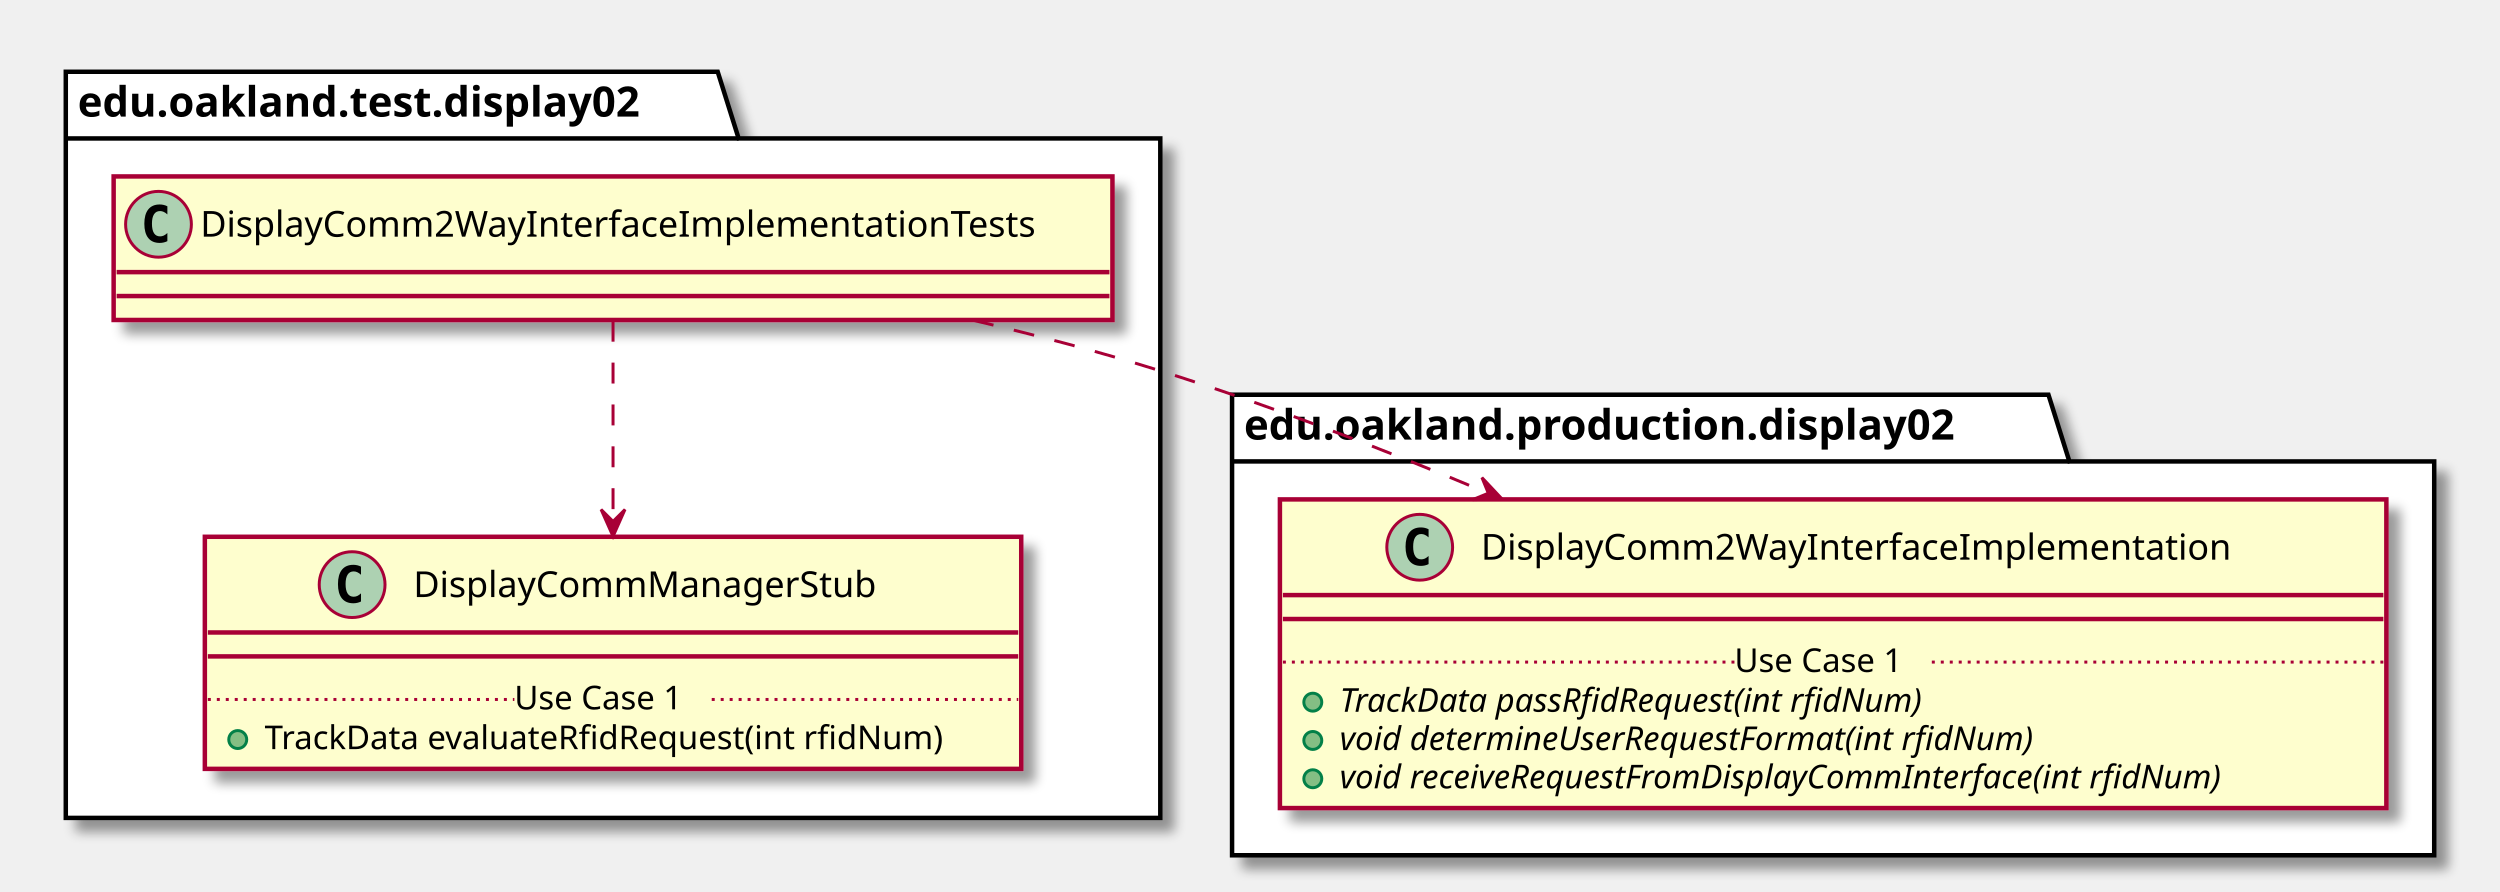
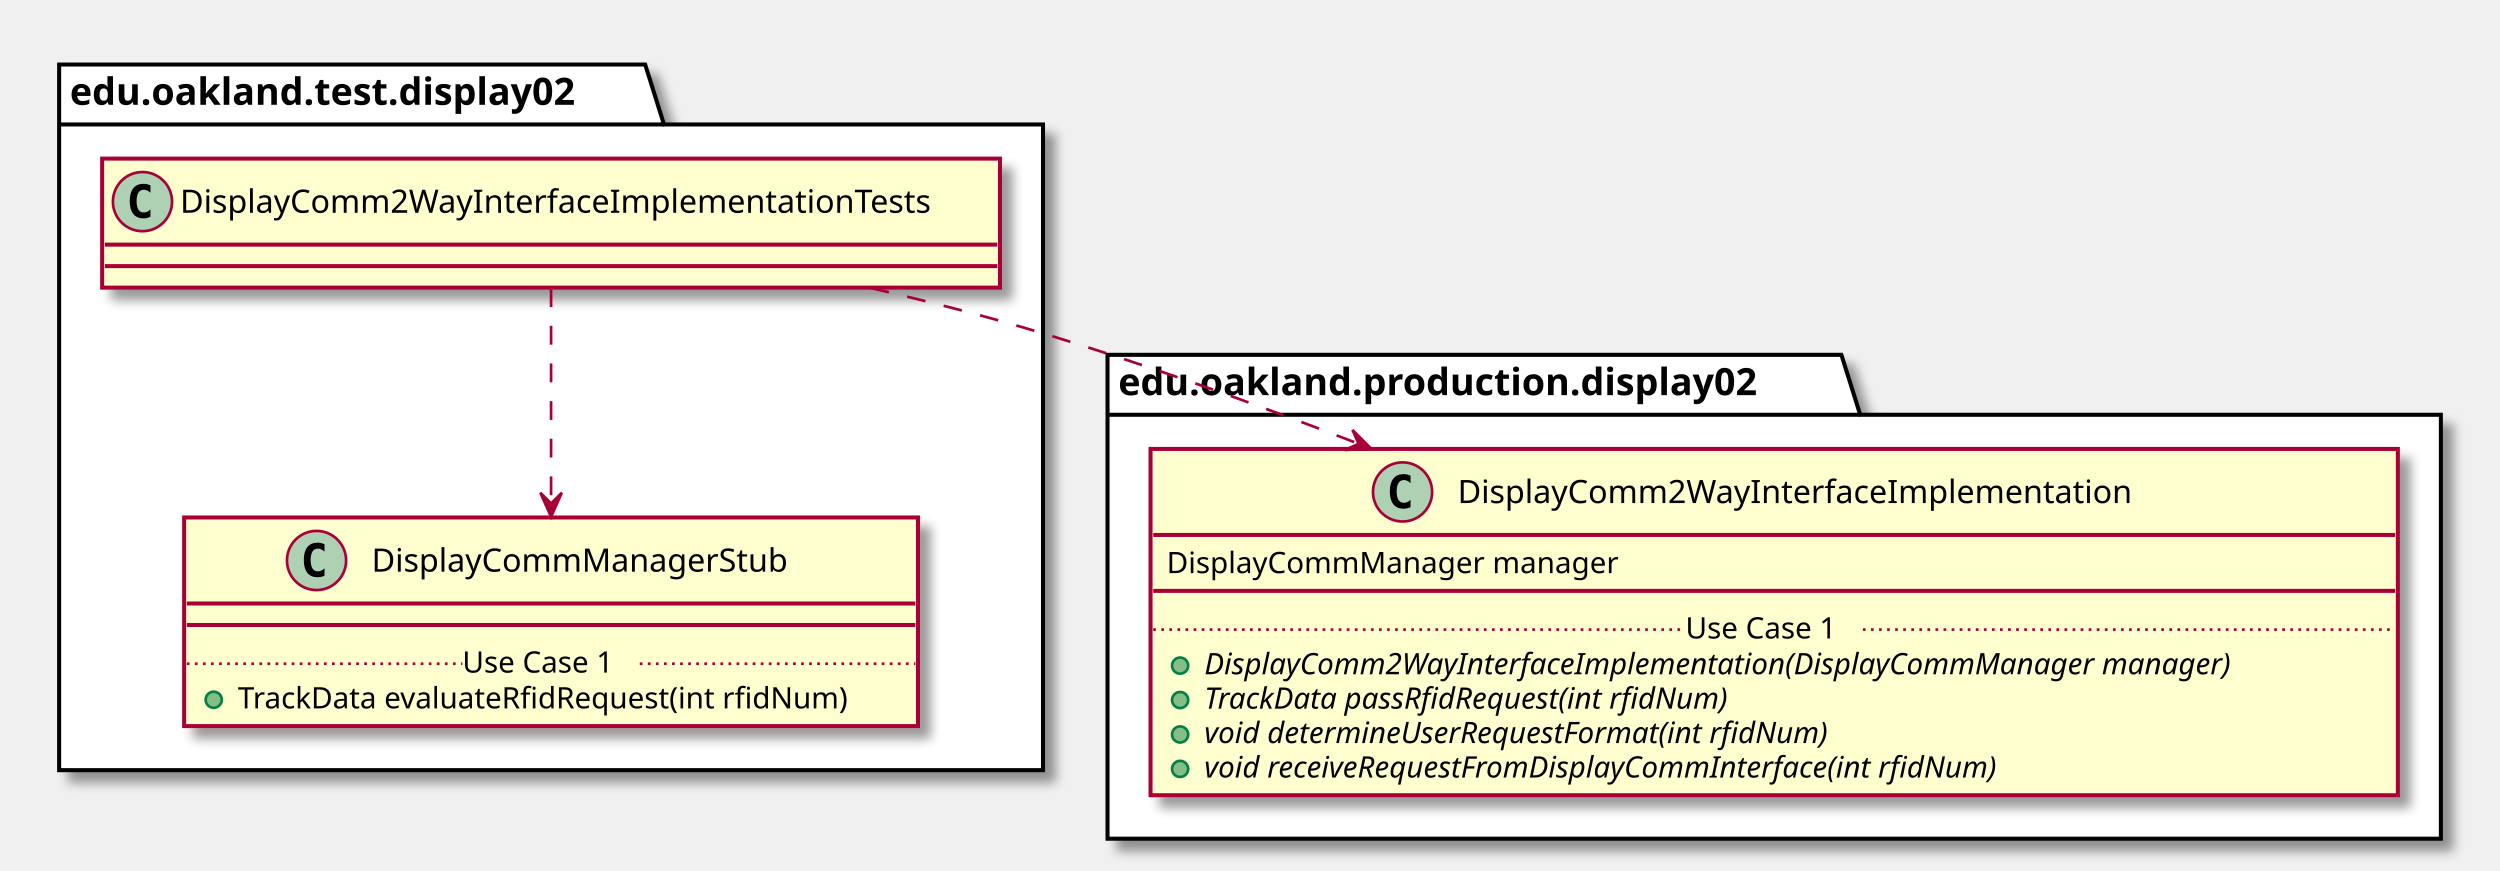
- <svg xmlns="http://www.w3.org/2000/svg" contentScriptType="application/ecmascript" contentStyleType="text/css" height="298px" preserveAspectRatio="none" style="width:836px;height:298px;" version="1.1" viewBox="0 0 836 298" width="836px" zoomAndPan="magnify">
+ <svg xmlns="http://www.w3.org/2000/svg" contentScriptType="application/ecmascript" contentStyleType="text/css" height="324px" preserveAspectRatio="none" style="width:930px;height:324px;" version="1.1" viewBox="0 0 930 324" width="930px" zoomAndPan="magnify">
  <defs>
-     <filter height="300%" id="f1wg30uvkrzcpq" width="300%" x="-1" y="-1">
+     <filter height="300%" id="fewco2a5yjlms" width="300%" x="-1" y="-1">
      <feGaussianBlur result="blurOut" stdDeviation="2.0" />
      <feColorMatrix in="blurOut" result="blurOut2" type="matrix" values="0 0 0 0 0 0 0 0 0 0 0 0 0 0 0 0 0 0 .4 0" />
      <feOffset dx="4.0" dy="4.0" in="blurOut2" result="blurOut3" />
      <feBlend in="SourceGraphic" in2="blurOut3" mode="normal" />
    </filter>
  </defs>
  <g>
-     <polygon fill="#FFFFFF" filter="url(#f1wg30uvkrzcpq)" points="22,24,240,24,247,46.297,388,46.297,388,273.5,22,273.5,22,24" style="stroke: #000000; stroke-width: 1.5;" />
+     <polygon fill="#FFFFFF" filter="url(#fewco2a5yjlms)" points="22,24,240,24,247,46.297,388,46.297,388,286.5,22,286.5,22,24" style="stroke: #000000; stroke-width: 1.5;" />
    <line style="stroke: #000000; stroke-width: 1.5;" x1="22" x2="247" y1="46.297" y2="46.297" />
    <text fill="#000000" font-family="sans-serif" font-size="14" font-weight="bold" lengthAdjust="spacingAndGlyphs" textLength="212" x="26" y="38.995">edu.oakland.test.display02</text>
-     <polygon fill="#FFFFFF" filter="url(#f1wg30uvkrzcpq)" points="412,132,685,132,692,154.297,814,154.297,814,286,412,286,412,132" style="stroke: #000000; stroke-width: 1.5;" />
+     <polygon fill="#FFFFFF" filter="url(#fewco2a5yjlms)" points="412,132,685,132,692,154.297,908,154.297,908,312,412,312,412,132" style="stroke: #000000; stroke-width: 1.5;" />
    <line style="stroke: #000000; stroke-width: 1.5;" x1="412" x2="692" y1="154.297" y2="154.297" />
    <text fill="#000000" font-family="sans-serif" font-size="14" font-weight="bold" lengthAdjust="spacingAndGlyphs" textLength="267" x="416" y="146.995">edu.oakland.production.display02</text>
-     <rect fill="#FEFECE" filter="url(#f1wg30uvkrzcpq)" height="48" id="DisplayComm2WayInterfaceImplementationTests" style="stroke: #A80036; stroke-width: 1.5;" width="334" x="38" y="59" />
+     <rect fill="#FEFECE" filter="url(#fewco2a5yjlms)" height="48" id="DisplayComm2WayInterfaceImplementationTests" style="stroke: #A80036; stroke-width: 1.5;" width="334" x="38" y="59" />
    <ellipse cx="53" cy="75" fill="#ADD1B2" rx="11" ry="11" style="stroke: #A80036; stroke-width: 1.0;" />
    <path d="M55.969,80.641 Q55.391,80.938 54.75,81.078 Q54.109,81.234 53.406,81.234 Q50.906,81.234 49.578,79.594 Q48.266,77.938 48.266,74.812 Q48.266,71.688 49.578,70.031 Q50.906,68.375 53.406,68.375 Q54.109,68.375 54.75,68.531 Q55.406,68.688 55.969,68.984 L55.969,71.703 Q55.344,71.125 54.75,70.859 Q54.156,70.578 53.531,70.578 Q52.188,70.578 51.5,71.656 Q50.812,72.719 50.812,74.812 Q50.812,76.906 51.5,77.984 Q52.188,79.047 53.531,79.047 Q54.156,79.047 54.75,78.781 Q55.344,78.5 55.969,77.922 L55.969,80.641 Z " />
    <text fill="#000000" font-family="sans-serif" font-size="12" lengthAdjust="spacingAndGlyphs" textLength="302" x="67" y="79.154">DisplayComm2WayInterfaceImplementationTests</text>
    <line style="stroke: #A80036; stroke-width: 1.5;" x1="39" x2="371" y1="91" y2="91" />
    <line style="stroke: #A80036; stroke-width: 1.5;" x1="39" x2="371" y1="99" y2="99" />
-     <rect fill="#FEFECE" filter="url(#f1wg30uvkrzcpq)" height="77.609" id="DisplayCommManagerStub" style="stroke: #A80036; stroke-width: 1.5;" width="273" x="68.5" y="179.5" />
-     <ellipse cx="117.75" cy="195.5" fill="#ADD1B2" rx="11" ry="11" style="stroke: #A80036; stroke-width: 1.0;" />
-     <path d="M120.719,201.141 Q120.141,201.438 119.5,201.578 Q118.859,201.734 118.156,201.734 Q115.656,201.734 114.328,200.094 Q113.016,198.438 113.016,195.312 Q113.016,192.188 114.328,190.531 Q115.656,188.875 118.156,188.875 Q118.859,188.875 119.5,189.031 Q120.156,189.188 120.719,189.484 L120.719,192.203 Q120.094,191.625 119.5,191.359 Q118.906,191.078 118.281,191.078 Q116.938,191.078 116.25,192.156 Q115.562,193.219 115.562,195.312 Q115.562,197.406 116.25,198.484 Q116.938,199.547 118.281,199.547 Q118.906,199.547 119.5,199.281 Q120.094,199 120.719,198.422 L120.719,201.141 Z " />
-     <text fill="#000000" font-family="sans-serif" font-size="12" lengthAdjust="spacingAndGlyphs" textLength="166" x="138.25" y="199.654">DisplayCommManagerStub</text>
-     <line style="stroke: #A80036; stroke-width: 1.5;" x1="69.5" x2="340.5" y1="211.5" y2="211.5" />
-     <line style="stroke: #A80036; stroke-width: 1.5;" x1="69.5" x2="340.5" y1="219.5" y2="219.5" />
-     <ellipse cx="79.5" cy="247.305" fill="#84BE84" rx="3" ry="3" style="stroke: #038048; stroke-width: 1.0;" />
-     <text fill="#000000" font-family="sans-serif" font-size="11" lengthAdjust="spacingAndGlyphs" textLength="247" x="88.5" y="250.515">TrackData evaluateRfidRequest(int rfidNum)</text>
-     <line style="stroke: #A80036; stroke-width: 1.0; stroke-dasharray: 1.0,2.0;" x1="69.5" x2="172" y1="233.902" y2="233.902" />
-     <text fill="#000000" font-family="sans-serif" font-size="11" lengthAdjust="spacingAndGlyphs" textLength="66" x="172" y="237.21">Use Case 1</text>
-     <line style="stroke: #A80036; stroke-width: 1.0; stroke-dasharray: 1.0,2.0;" x1="238" x2="340.5" y1="233.902" y2="233.902" />
-     <rect fill="#FEFECE" filter="url(#f1wg30uvkrzcpq)" height="103.219" id="DisplayComm2WayInterfaceImplementation" style="stroke: #A80036; stroke-width: 1.5;" width="370" x="428" y="167" />
-     <ellipse cx="474.75" cy="183" fill="#ADD1B2" rx="11" ry="11" style="stroke: #A80036; stroke-width: 1.0;" />
-     <path d="M477.719,188.641 Q477.141,188.938 476.5,189.078 Q475.859,189.234 475.156,189.234 Q472.656,189.234 471.328,187.594 Q470.016,185.938 470.016,182.812 Q470.016,179.688 471.328,178.031 Q472.656,176.375 475.156,176.375 Q475.859,176.375 476.5,176.531 Q477.156,176.688 477.719,176.984 L477.719,179.703 Q477.094,179.125 476.5,178.859 Q475.906,178.578 475.281,178.578 Q473.938,178.578 473.25,179.656 Q472.562,180.719 472.562,182.812 Q472.562,184.906 473.25,185.984 Q473.938,187.047 475.281,187.047 Q475.906,187.047 476.5,186.781 Q477.094,186.5 477.719,185.922 L477.719,188.641 Z " />
-     <text fill="#000000" font-family="sans-serif" font-size="12" lengthAdjust="spacingAndGlyphs" textLength="268" x="495.25" y="187.154">DisplayComm2WayInterfaceImplementation</text>
-     <line style="stroke: #A80036; stroke-width: 1.5;" x1="429" x2="797" y1="199" y2="199" />
-     <line style="stroke: #A80036; stroke-width: 1.5;" x1="429" x2="797" y1="207" y2="207" />
-     <ellipse cx="439" cy="234.805" fill="#84BE84" rx="3" ry="3" style="stroke: #038048; stroke-width: 1.0;" />
-     <text fill="#000000" font-family="sans-serif" font-size="11" font-style="italic" lengthAdjust="spacingAndGlyphs" textLength="226" x="448" y="238.015">TrackData passRfidRequest(int rfidNum)</text>
+     <rect fill="#FEFECE" filter="url(#fewco2a5yjlms)" height="77.609" id="DisplayCommManagerStub" style="stroke: #A80036; stroke-width: 1.5;" width="273" x="68.5" y="192.5" />
+     <ellipse cx="117.75" cy="208.5" fill="#ADD1B2" rx="11" ry="11" style="stroke: #A80036; stroke-width: 1.0;" />
+     <path d="M120.719,214.141 Q120.141,214.438 119.5,214.578 Q118.859,214.734 118.156,214.734 Q115.656,214.734 114.328,213.094 Q113.016,211.438 113.016,208.312 Q113.016,205.188 114.328,203.531 Q115.656,201.875 118.156,201.875 Q118.859,201.875 119.5,202.031 Q120.156,202.188 120.719,202.484 L120.719,205.203 Q120.094,204.625 119.5,204.359 Q118.906,204.078 118.281,204.078 Q116.938,204.078 116.25,205.156 Q115.562,206.219 115.562,208.312 Q115.562,210.406 116.25,211.484 Q116.938,212.547 118.281,212.547 Q118.906,212.547 119.5,212.281 Q120.094,212 120.719,211.422 L120.719,214.141 Z " />
+     <text fill="#000000" font-family="sans-serif" font-size="12" lengthAdjust="spacingAndGlyphs" textLength="166" x="138.25" y="212.654">DisplayCommManagerStub</text>
+     <line style="stroke: #A80036; stroke-width: 1.5;" x1="69.5" x2="340.5" y1="224.5" y2="224.5" />
+     <line style="stroke: #A80036; stroke-width: 1.5;" x1="69.5" x2="340.5" y1="232.5" y2="232.5" />
+     <ellipse cx="79.5" cy="260.305" fill="#84BE84" rx="3" ry="3" style="stroke: #038048; stroke-width: 1.0;" />
+     <text fill="#000000" font-family="sans-serif" font-size="11" lengthAdjust="spacingAndGlyphs" textLength="247" x="88.5" y="263.515">TrackData evaluateRfidRequest(int rfidNum)</text>
+     <line style="stroke: #A80036; stroke-width: 1.0; stroke-dasharray: 1.0,2.0;" x1="69.5" x2="172" y1="246.902" y2="246.902" />
+     <text fill="#000000" font-family="sans-serif" font-size="11" lengthAdjust="spacingAndGlyphs" textLength="66" x="172" y="250.21">Use Case 1</text>
+     <line style="stroke: #A80036; stroke-width: 1.0; stroke-dasharray: 1.0,2.0;" x1="238" x2="340.5" y1="246.902" y2="246.902" />
+     <rect fill="#FEFECE" filter="url(#fewco2a5yjlms)" height="128.828" id="DisplayComm2WayInterfaceImplementation" style="stroke: #A80036; stroke-width: 1.5;" width="464" x="428" y="167" />
+     <ellipse cx="521.75" cy="183" fill="#ADD1B2" rx="11" ry="11" style="stroke: #A80036; stroke-width: 1.0;" />
+     <path d="M524.719,188.641 Q524.141,188.938 523.5,189.078 Q522.859,189.234 522.156,189.234 Q519.656,189.234 518.328,187.594 Q517.016,185.938 517.016,182.812 Q517.016,179.688 518.328,178.031 Q519.656,176.375 522.156,176.375 Q522.859,176.375 523.5,176.531 Q524.156,176.688 524.719,176.984 L524.719,179.703 Q524.094,179.125 523.5,178.859 Q522.906,178.578 522.281,178.578 Q520.938,178.578 520.25,179.656 Q519.562,180.719 519.562,182.812 Q519.562,184.906 520.25,185.984 Q520.938,187.047 522.281,187.047 Q522.906,187.047 523.5,186.781 Q524.094,186.5 524.719,185.922 L524.719,188.641 Z " />
+     <text fill="#000000" font-family="sans-serif" font-size="12" lengthAdjust="spacingAndGlyphs" textLength="268" x="542.25" y="187.154">DisplayComm2WayInterfaceImplementation</text>
+     <line style="stroke: #A80036; stroke-width: 1.5;" x1="429" x2="891" y1="199" y2="199" />
+     <text fill="#000000" font-family="sans-serif" font-size="11" lengthAdjust="spacingAndGlyphs" textLength="182" x="434" y="213.21">DisplayCommManager manager</text>
+     <line style="stroke: #A80036; stroke-width: 1.5;" x1="429" x2="891" y1="219.805" y2="219.805" />
    <ellipse cx="439" cy="247.609" fill="#84BE84" rx="3" ry="3" style="stroke: #038048; stroke-width: 1.0;" />
-     <text fill="#000000" font-family="sans-serif" font-size="11" font-style="italic" lengthAdjust="spacingAndGlyphs" textLength="269" x="448" y="250.82">void determineUserRequestFormat(int rfidNum)</text>
+     <text fill="#000000" font-family="sans-serif" font-size="11" font-style="italic" lengthAdjust="spacingAndGlyphs" textLength="438" x="448" y="250.82">DisplayComm2WayInterfaceImplementation(DisplayCommManager manager)</text>
    <ellipse cx="439" cy="260.414" fill="#84BE84" rx="3" ry="3" style="stroke: #038048; stroke-width: 1.0;" />
-     <text fill="#000000" font-family="sans-serif" font-size="11" font-style="italic" lengthAdjust="spacingAndGlyphs" textLength="344" x="448" y="263.625">void receiveRequestFromDisplayCommInterface(int rfidNum)</text>
-     <line style="stroke: #A80036; stroke-width: 1.0; stroke-dasharray: 1.0,2.0;" x1="429" x2="580" y1="221.402" y2="221.402" />
-     <text fill="#000000" font-family="sans-serif" font-size="11" lengthAdjust="spacingAndGlyphs" textLength="66" x="580" y="224.71">Use Case 1</text>
-     <line style="stroke: #A80036; stroke-width: 1.0; stroke-dasharray: 1.0,2.0;" x1="646" x2="797" y1="221.402" y2="221.402" />
-     <path d="M205,107.25 C205,125.65 205,151.85 205,174.1 " fill="none" id="DisplayComm2WayInterfaceImplementationTests-&gt;DisplayCommManagerStub" style="stroke: #A80036; stroke-width: 1.0; stroke-dasharray: 7.0,7.0;" />
-     <polygon fill="#A80036" points="205,179.37,209,170.37,205,174.37,201,170.37,205,179.37" style="stroke: #A80036; stroke-width: 1.0;" />
-     <path d="M325.41,107.1 C346.44,112.05 367.99,117.71 388,124 C424.3,135.41 462.88,150.35 497.64,164.92 " fill="none" id="DisplayComm2WayInterfaceImplementationTests-&gt;DisplayComm2WayInterfaceImplementation" style="stroke: #A80036; stroke-width: 1.0; stroke-dasharray: 7.0,7.0;" />
-     <polygon fill="#A80036" points="502.3,166.88,495.558,159.701,497.692,164.94,492.453,167.074,502.3,166.88" style="stroke: #A80036; stroke-width: 1.0;" />
+     <text fill="#000000" font-family="sans-serif" font-size="11" font-style="italic" lengthAdjust="spacingAndGlyphs" textLength="226" x="448" y="263.625">TrackData passRfidRequest(int rfidNum)</text>
+     <ellipse cx="439" cy="273.219" fill="#84BE84" rx="3" ry="3" style="stroke: #038048; stroke-width: 1.0;" />
+     <text fill="#000000" font-family="sans-serif" font-size="11" font-style="italic" lengthAdjust="spacingAndGlyphs" textLength="269" x="448" y="276.429">void determineUserRequestFormat(int rfidNum)</text>
+     <ellipse cx="439" cy="286.023" fill="#84BE84" rx="3" ry="3" style="stroke: #038048; stroke-width: 1.0;" />
+     <text fill="#000000" font-family="sans-serif" font-size="11" font-style="italic" lengthAdjust="spacingAndGlyphs" textLength="344" x="448" y="289.234">void receiveRequestFromDisplayCommInterface(int rfidNum)</text>
+     <line style="stroke: #A80036; stroke-width: 1.0; stroke-dasharray: 1.0,2.0;" x1="429" x2="627" y1="234.207" y2="234.207" />
+     <text fill="#000000" font-family="sans-serif" font-size="11" lengthAdjust="spacingAndGlyphs" textLength="66" x="627" y="237.515">Use Case 1</text>
+     <line style="stroke: #A80036; stroke-width: 1.0; stroke-dasharray: 1.0,2.0;" x1="693" x2="891" y1="234.207" y2="234.207" />
+     <path d="M205,107.21 C205,128.62 205,160.95 205,187.13 " fill="none" id="DisplayComm2WayInterfaceImplementationTests-&gt;DisplayCommManagerStub" style="stroke: #A80036; stroke-width: 1.0; stroke-dasharray: 7.0,7.0;" />
+     <polygon fill="#A80036" points="205,192.28,209,183.28,205,187.28,201,183.28,205,192.28" style="stroke: #A80036; stroke-width: 1.0;" />
+     <path d="M323.84,107.11 C345.34,112.1 367.46,117.78 388,124 C426.44,135.65 467.12,150.28 504.99,164.93 " fill="none" id="DisplayComm2WayInterfaceImplementationTests-&gt;DisplayComm2WayInterfaceImplementation" style="stroke: #A80036; stroke-width: 1.0; stroke-dasharray: 7.0,7.0;" />
+     <polygon fill="#A80036" points="510.07,166.91,503.117,159.934,505.406,165.107,500.233,167.396,510.07,166.91" style="stroke: #A80036; stroke-width: 1.0;" />
  </g>
</svg>
